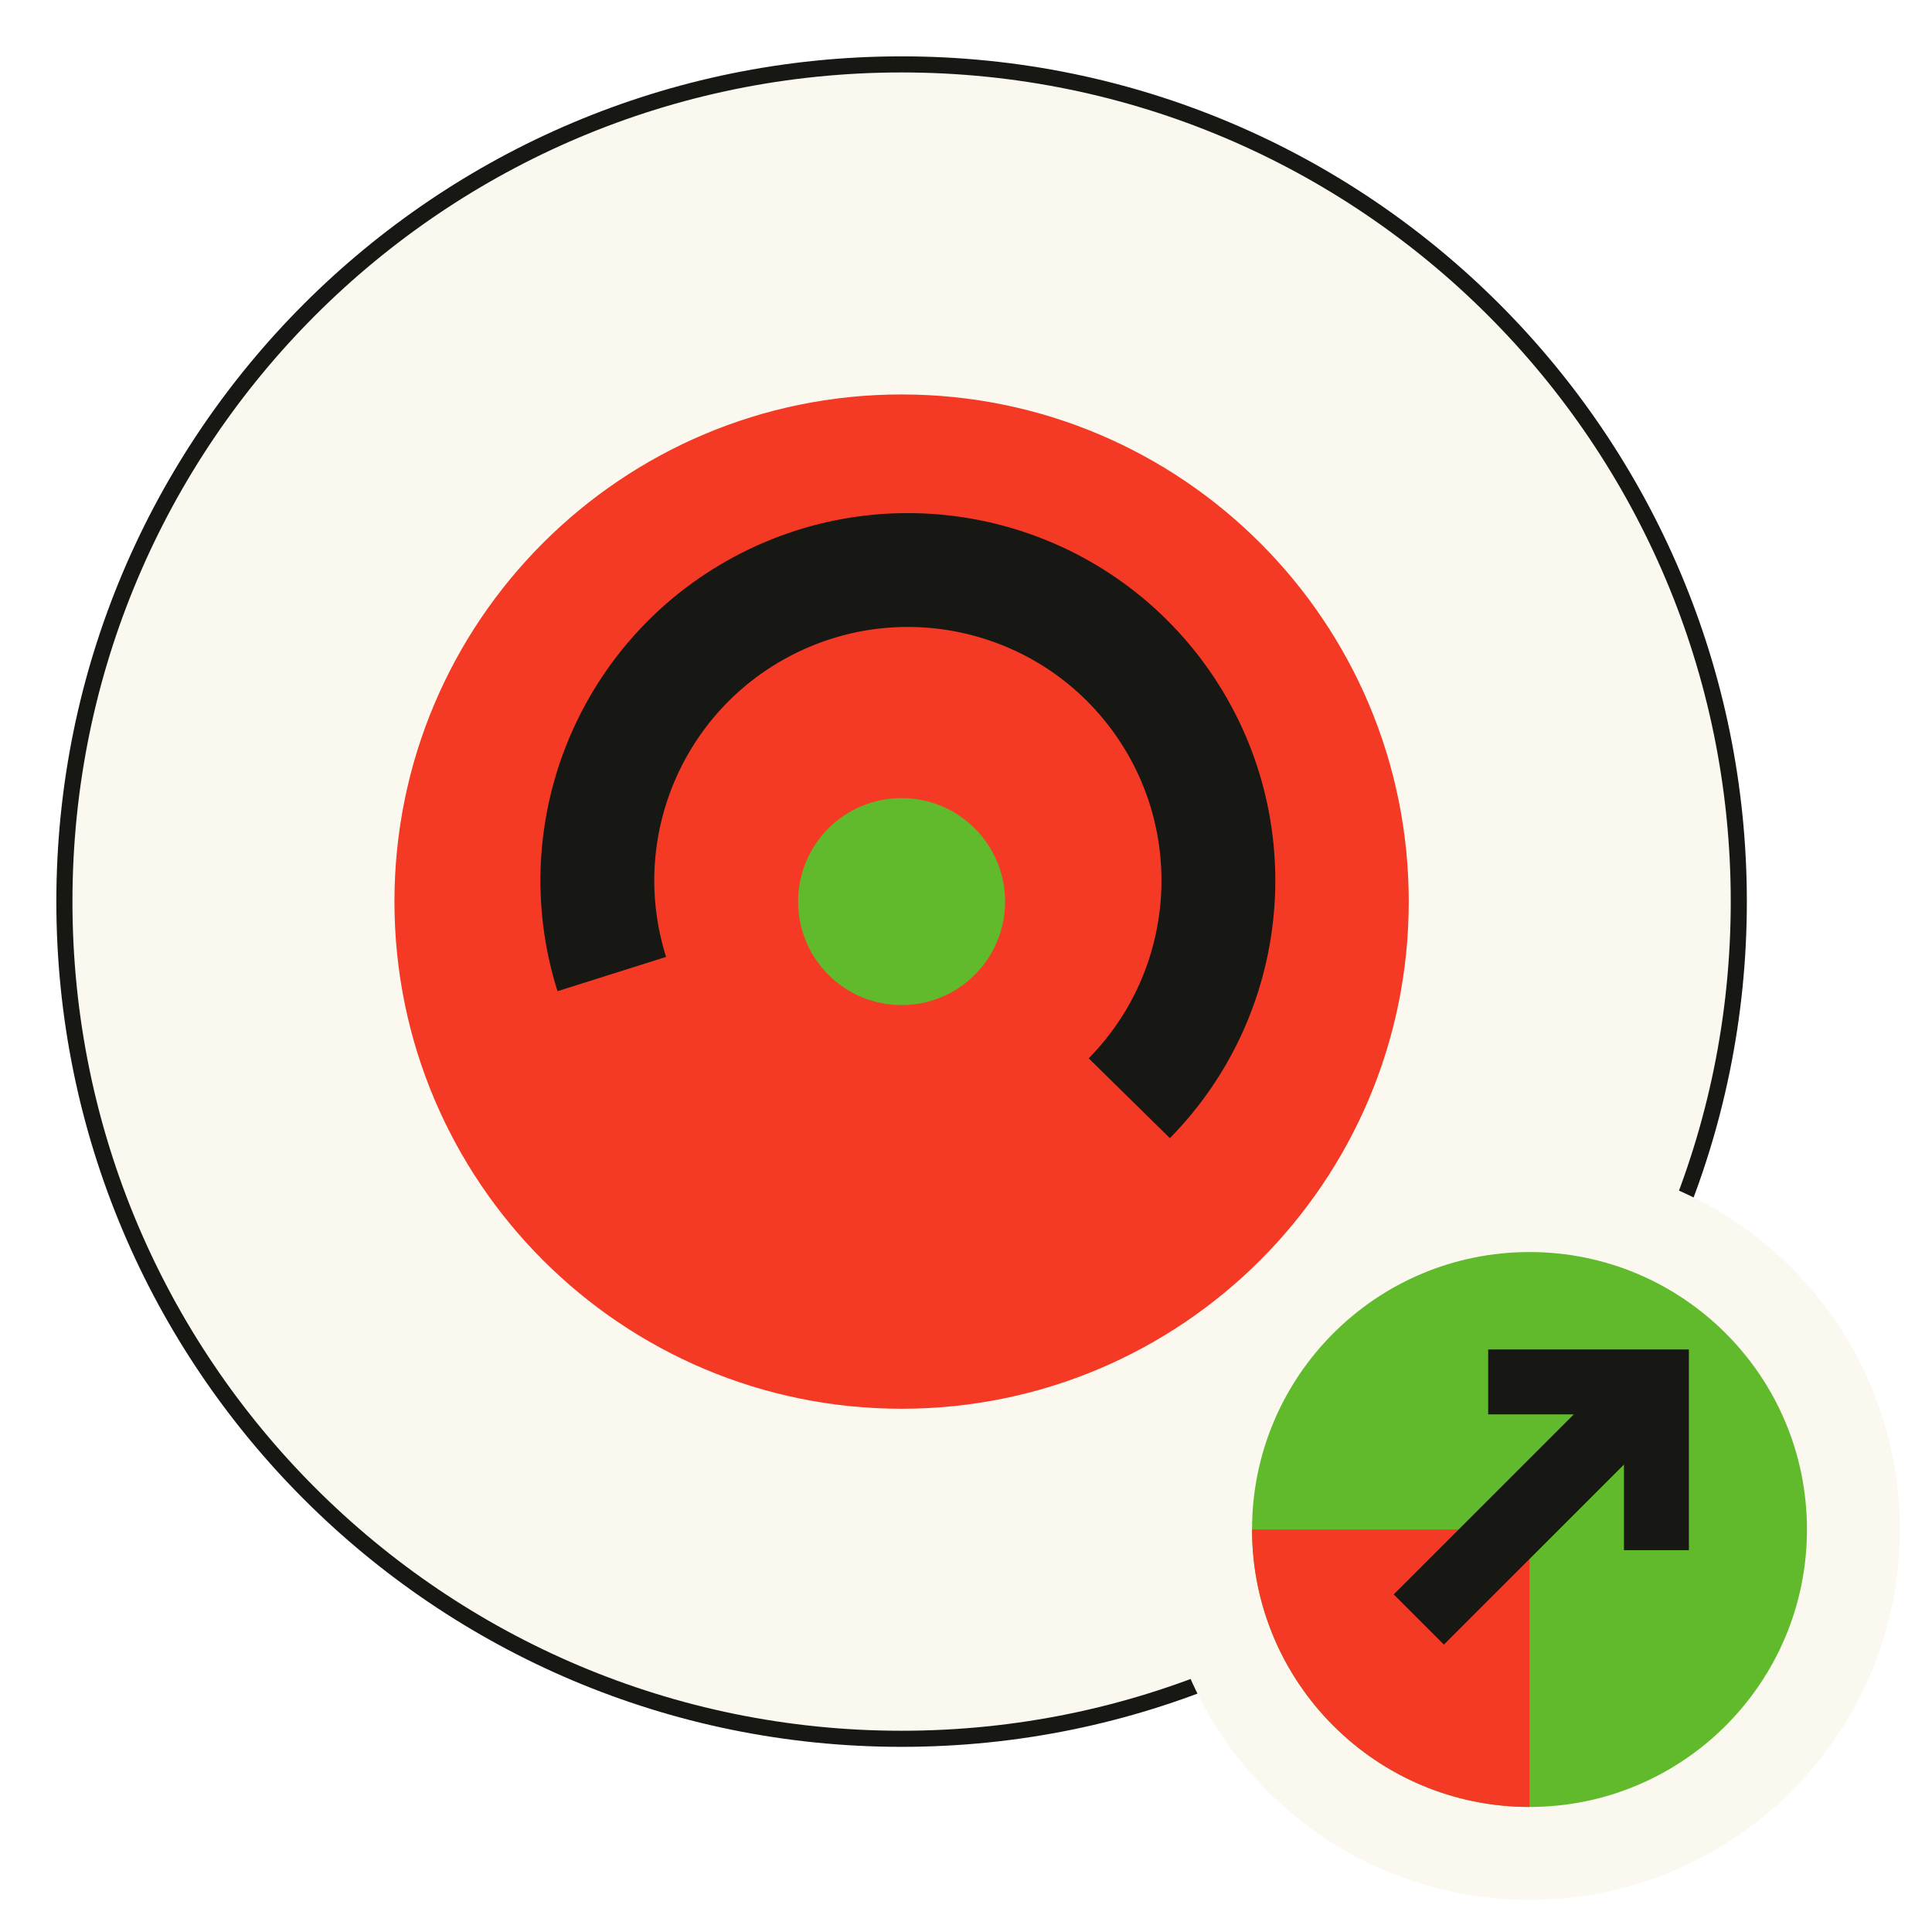
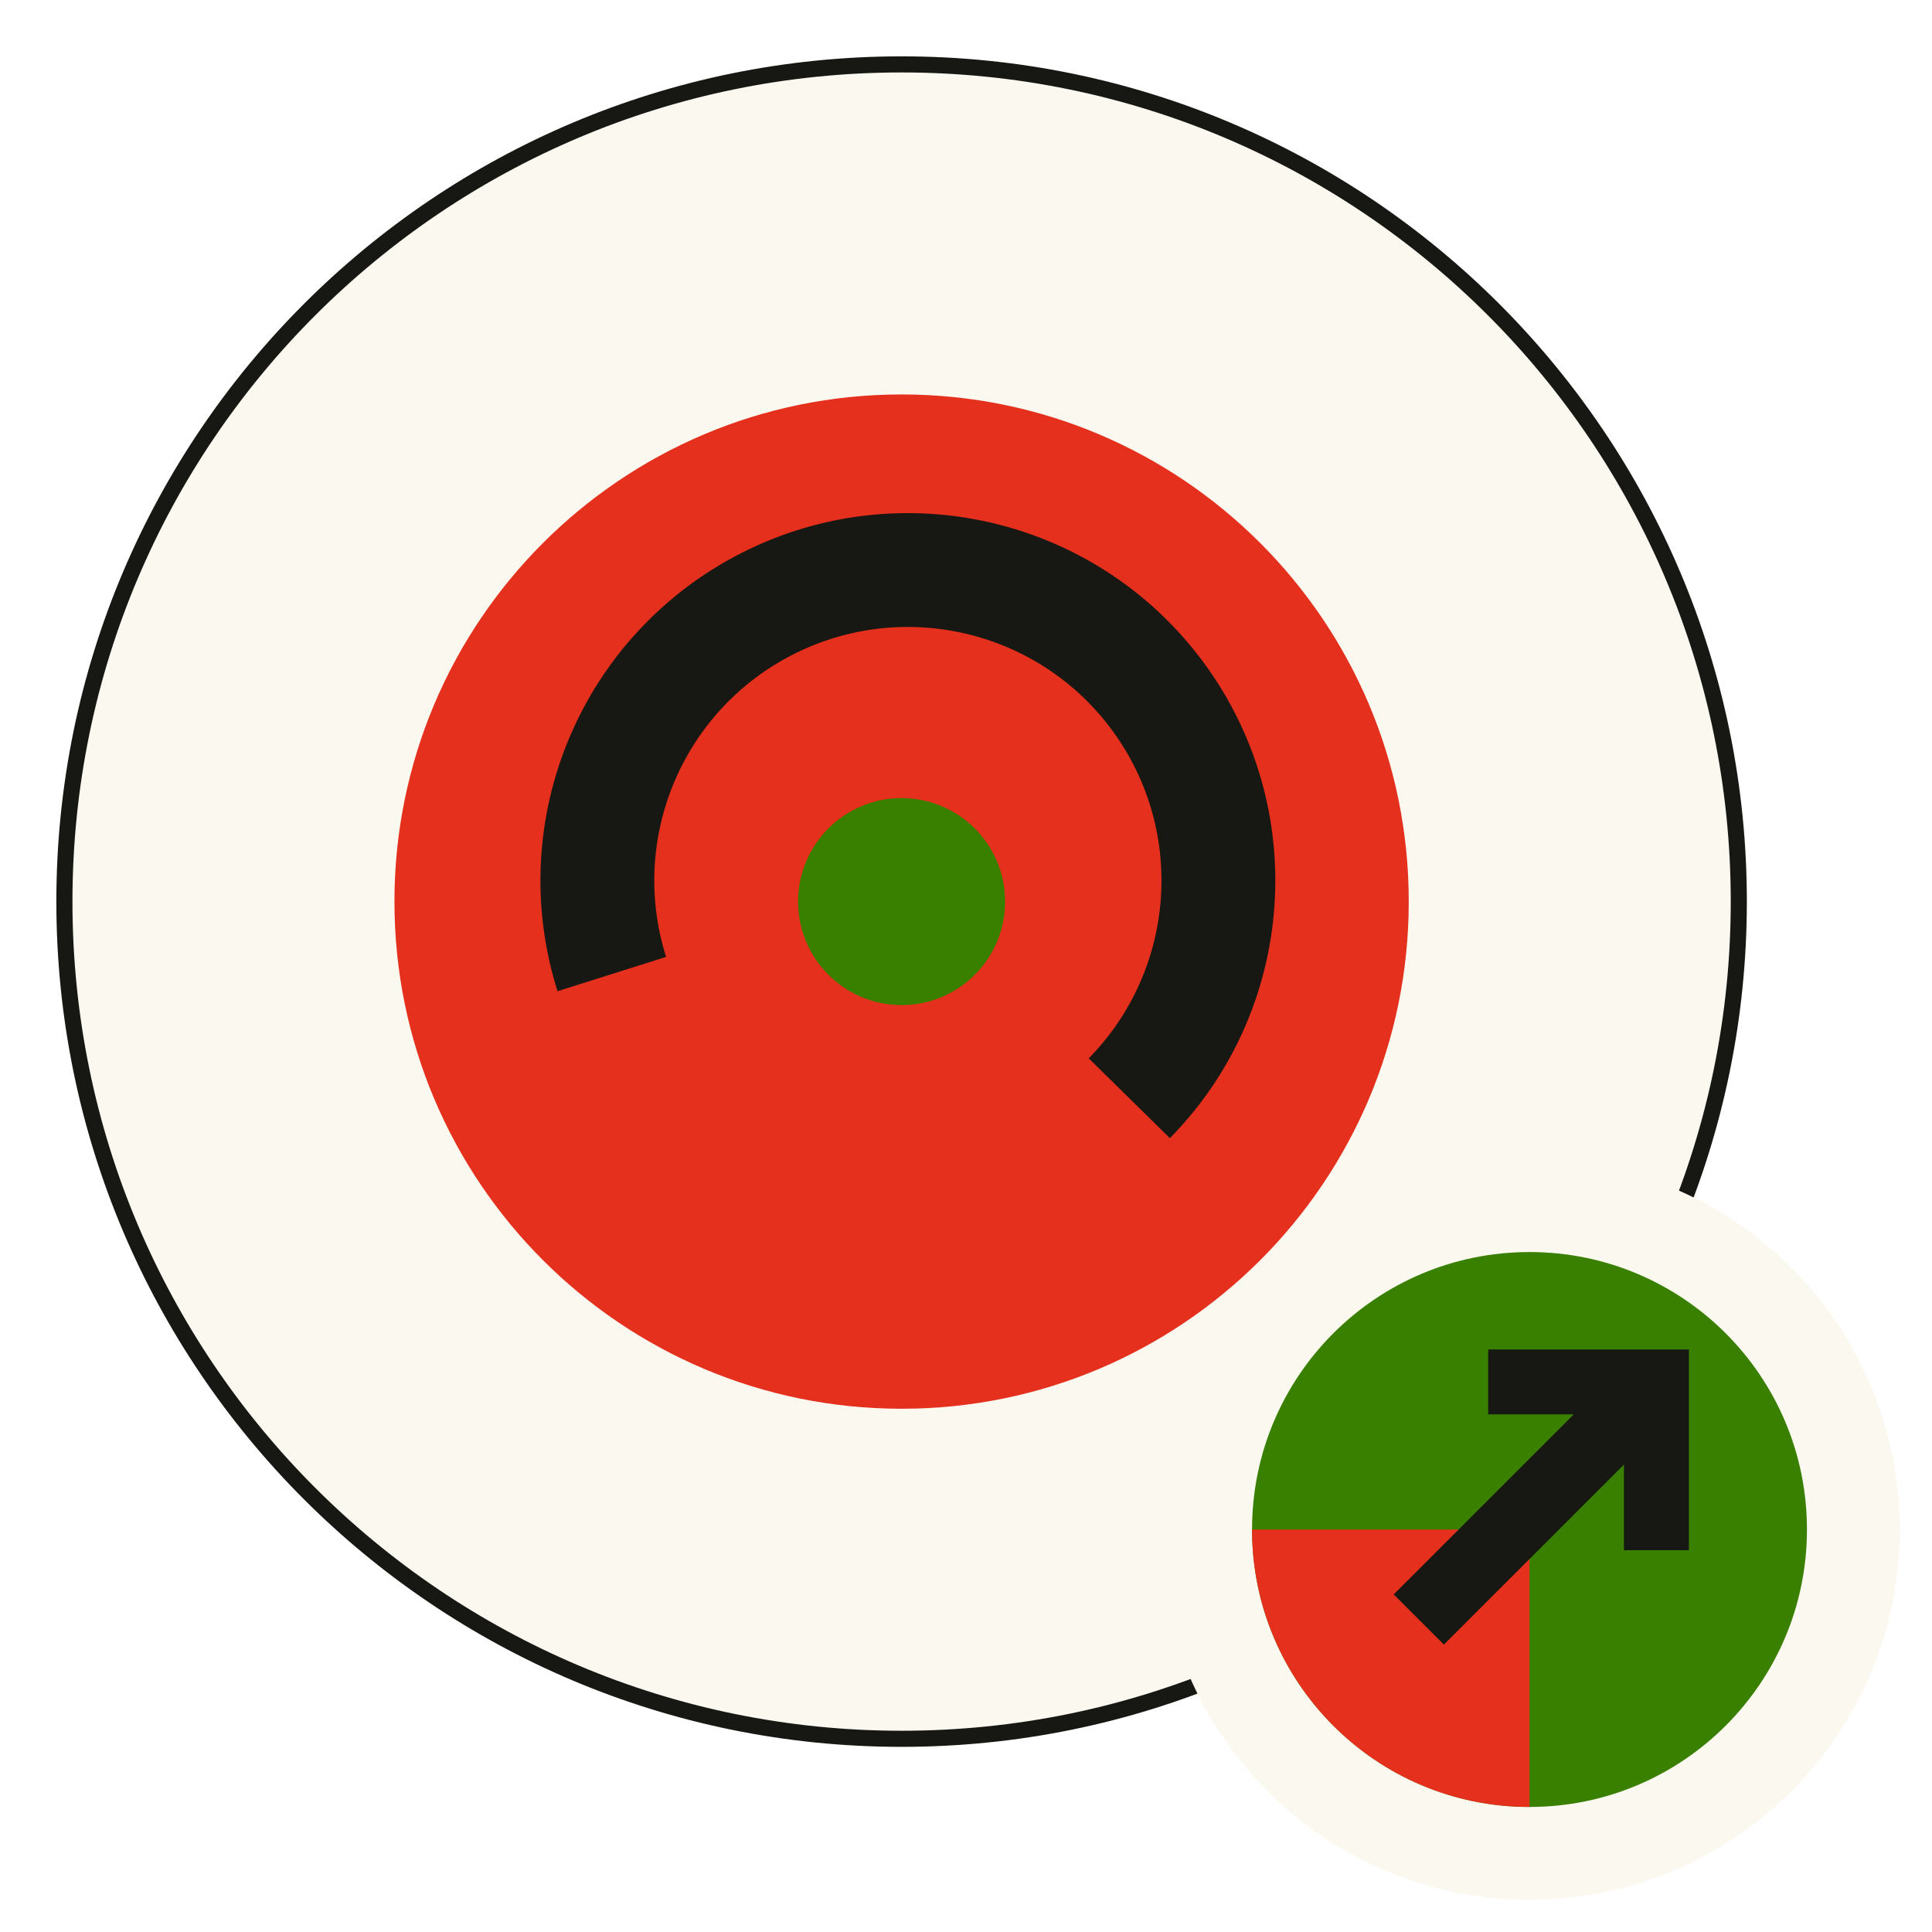
<svg xmlns="http://www.w3.org/2000/svg" viewBox="0 0 240 240" role="img" aria-label="The theory of unconscious thinking, from How to improve yourself">
  <circle cx="112" cy="112" r="104" fill="#faf8ef" stroke="#171813" stroke-width="2" />
  <svg x="22" y="22" width="180" height="180" viewBox="0 0 140 140">
-     <circle cx="70" cy="70" r="49" fill="#f43a25" />
+     <circle cx="70" cy="70" r="49" fill="#e4301c" />
    <path d="M42 77A30 30 0 1 1 92 89" fill="none" stroke="#171813" stroke-width="11" />
-     <circle cx="70" cy="70" r="10" fill="#60ba2c" />
+     <circle cx="70" cy="70" r="10" fill="#398000" />
  </svg>
  <circle cx="190" cy="190" r="46" fill="#faf8ef" />
  <svg x="146" y="146" width="88" height="88" viewBox="0 0 240 240">
-     <circle cx="120" cy="120" r="94" fill="#60ba2c" />
-     <path d="M26 120A94 94 0 0 0 120 214V120Z" fill="#f43a25" />
+     <circle cx="120" cy="120" r="94" fill="#398000" />
+     <path d="M26 120A94 94 0 0 0 120 214V120Z" fill="#e4301c" />
    <path d="M74 142L135 81H106V59H174V127H152V98L91 159Z" fill="#171813" />
  </svg>
</svg>
